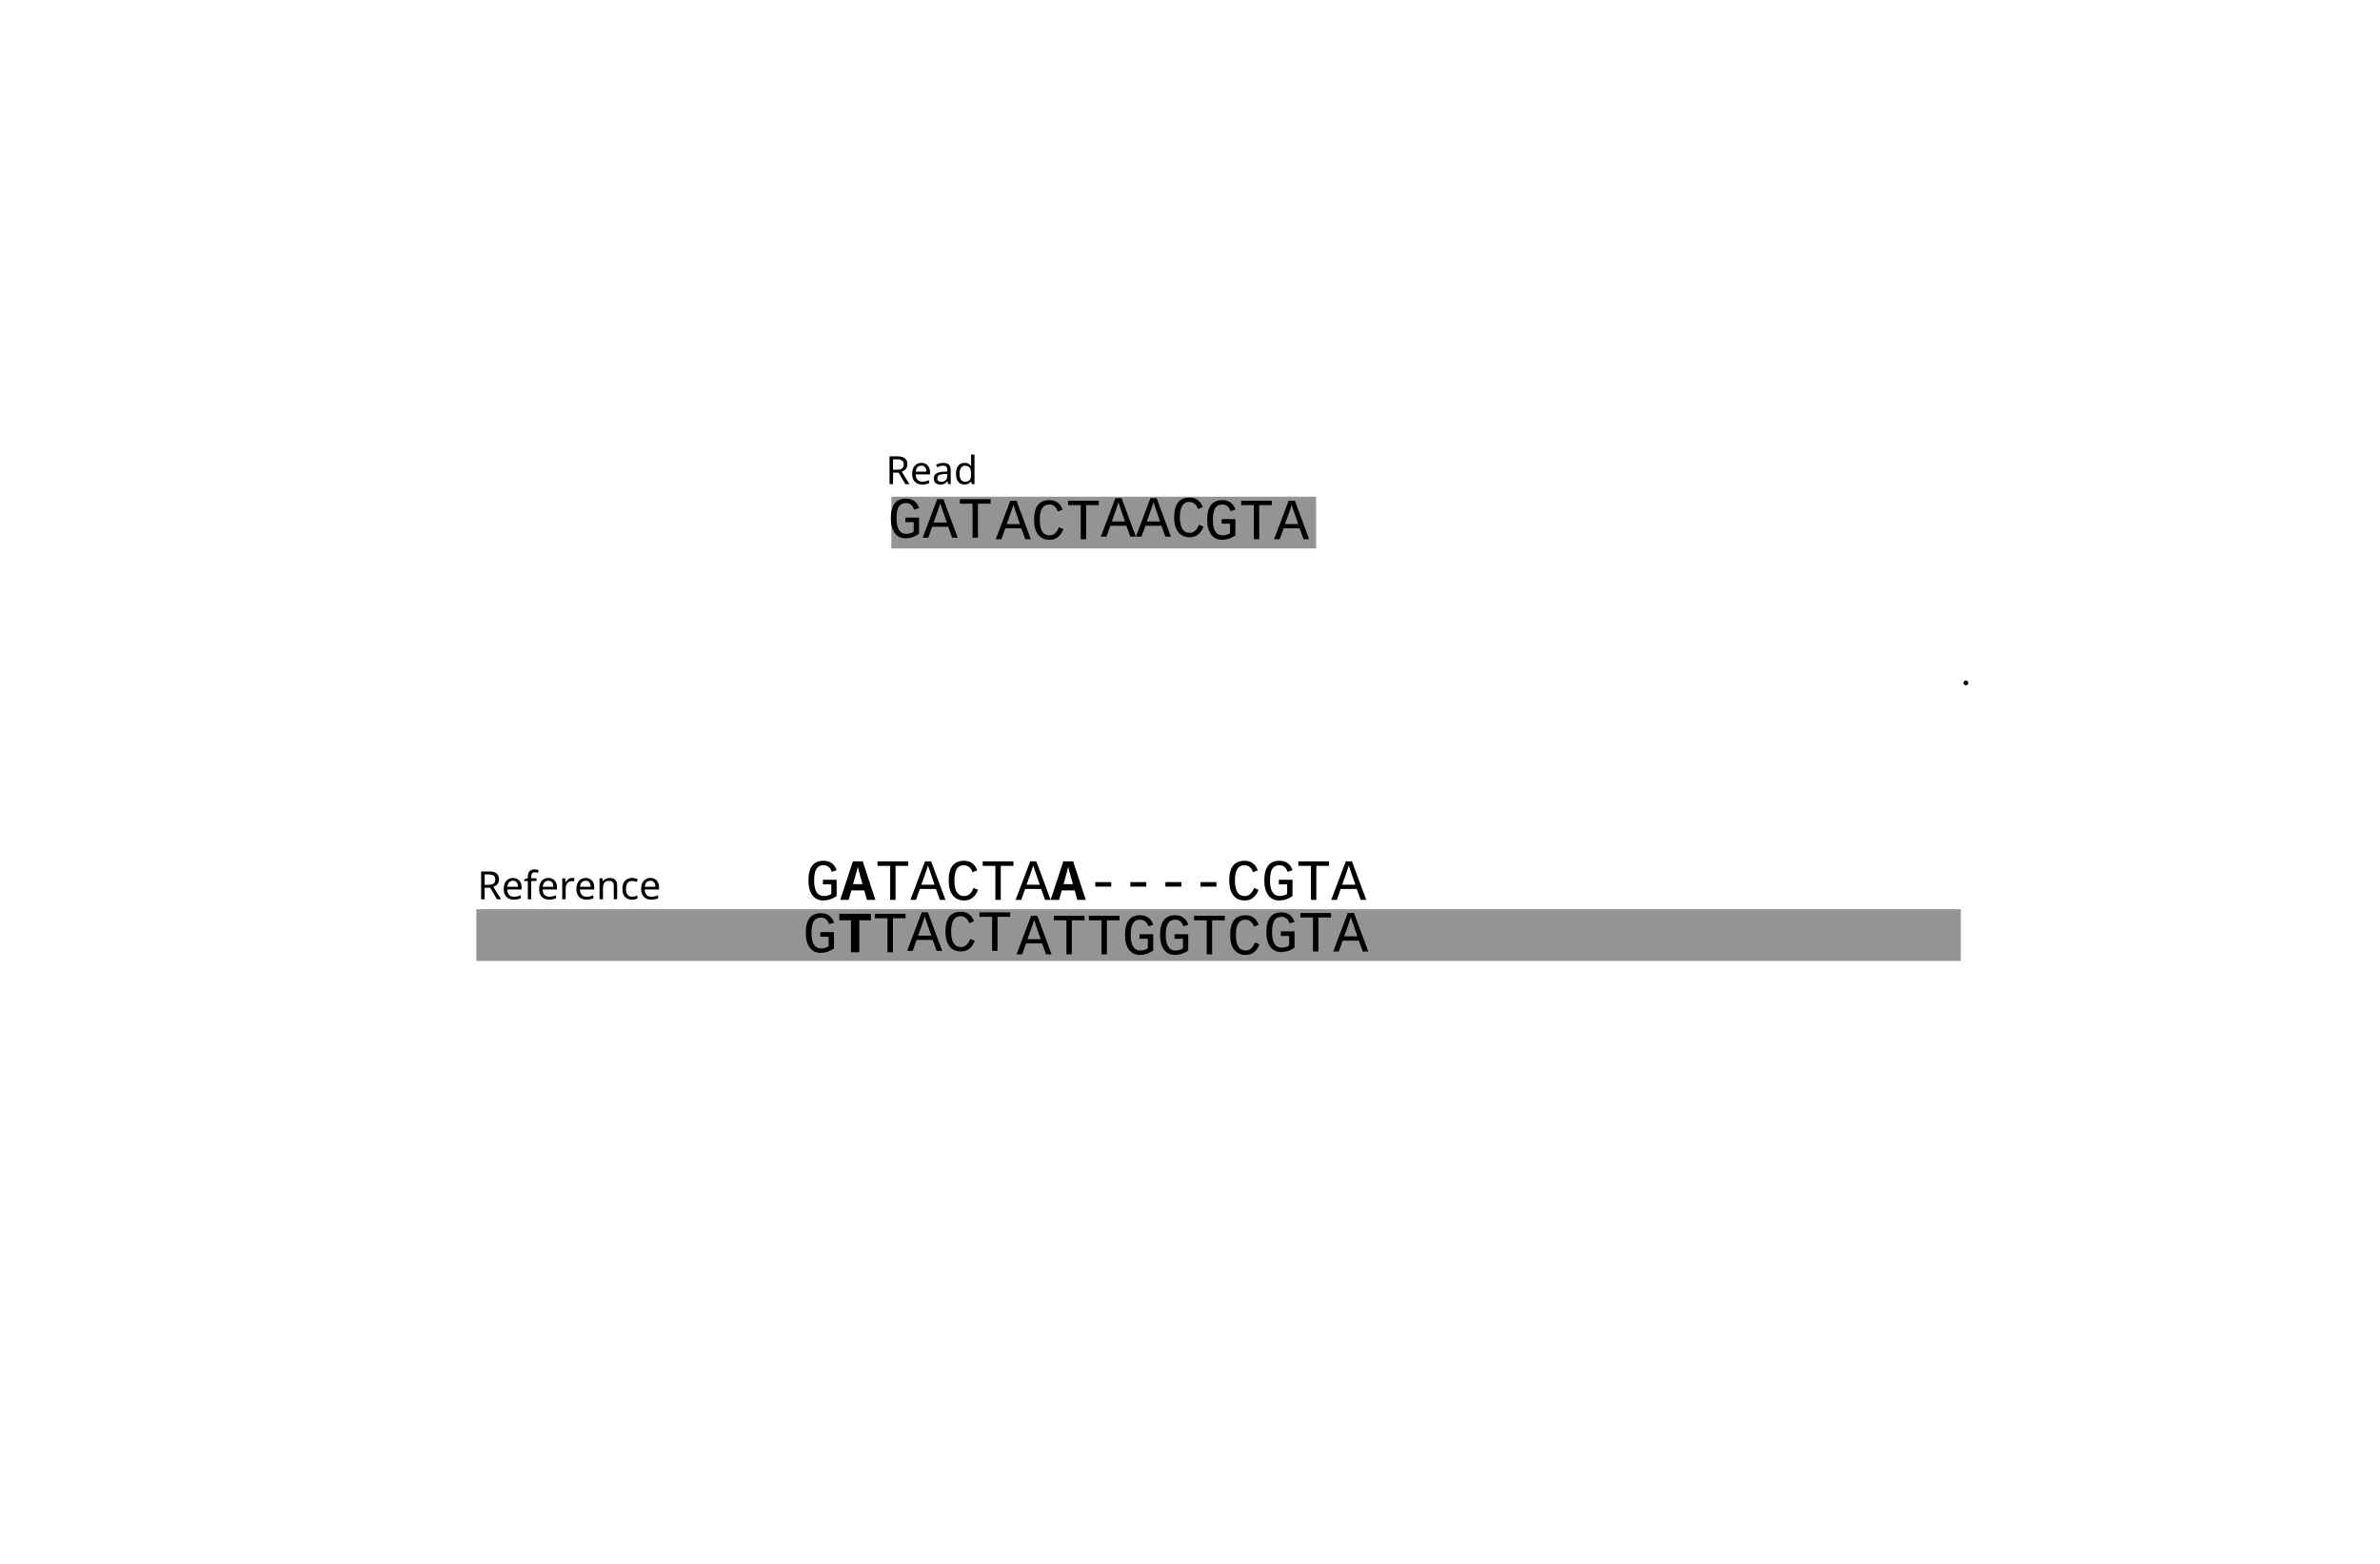
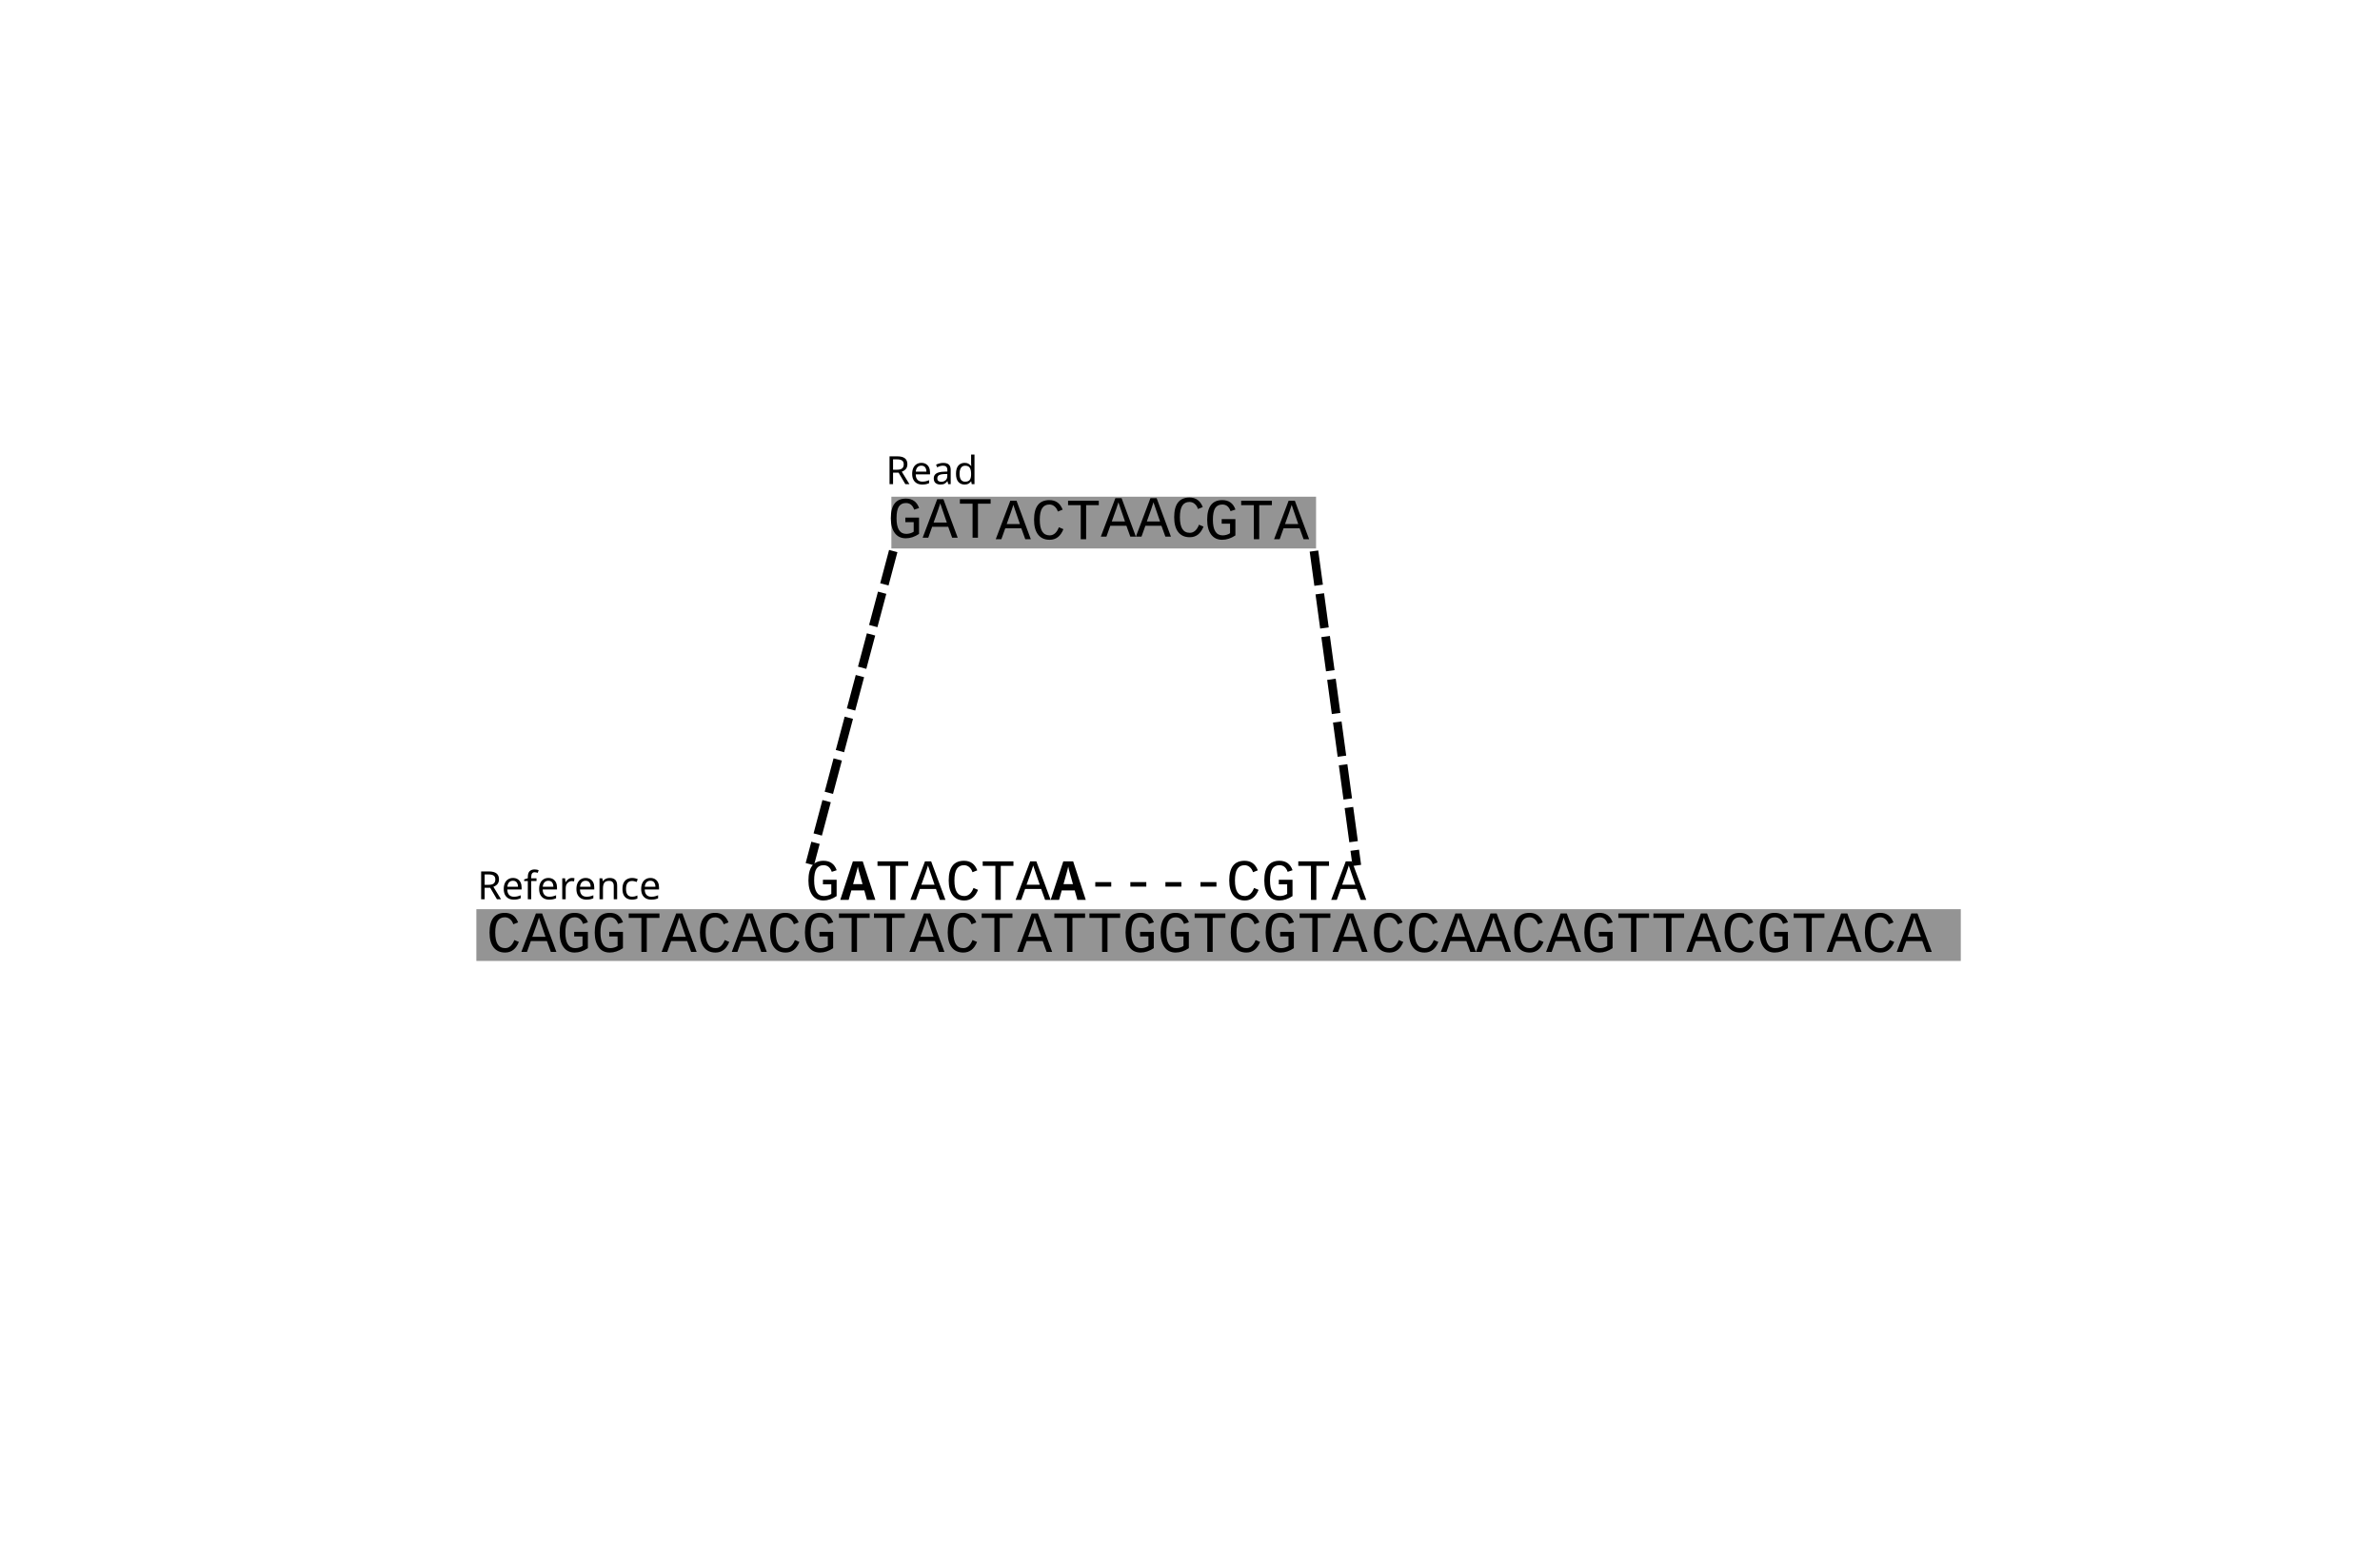
<svg xmlns="http://www.w3.org/2000/svg" width="689.631mm" height="453.047mm" viewBox="0 0 689.631 453.047" version="1.1" id="svg5" xml:space="preserve">
  <defs id="defs2" />
  <g id="layer1" transform="translate(-123.0018,-1393.002)">
    <path d="m 381.289,1536.942 h 123.056 v 14.999 H 381.289 Z" style="fill:#949494;fill-opacity:1;fill-rule:evenodd;stroke:none;stroke-width:5.167" id="path1049-9-6" />
    <path d="M 261.032,1656.471 H 691.162 V 1671.47 H 261.032 Z" style="fill:#949494;fill-opacity:1;fill-rule:evenodd;stroke:none;stroke-width:9.662" id="path1063-1-8-1" />
    <text xml:space="preserve" style="font-style:normal;font-variant:normal;font-weight:normal;font-stretch:normal;font-size:11.289px;font-family:'Courier New';-inkscape-font-specification:'Courier New, Normal';font-variant-ligatures:normal;font-variant-caps:normal;font-variant-numeric:normal;font-variant-east-asian:normal;fill:#000000;stroke-width:1.4;stroke-dasharray:none" x="380.19" y="1548.818" id="text250-67-3-4-1-3-8-7-2-3-03">
      <tspan style="font-style:normal;font-variant:normal;font-weight:normal;font-stretch:normal;font-size:16.933px;font-family:'Courier New';-inkscape-font-specification:'Courier New, Normal';font-variant-ligatures:normal;font-variant-caps:normal;font-variant-numeric:normal;font-variant-east-asian:normal;stroke-width:1.4;stroke-dasharray:none" x="380.19" y="1548.818" id="tspan35795-1-6">GAT</tspan>
    </text>
-     <text xml:space="preserve" style="font-style:normal;font-variant:normal;font-weight:normal;font-stretch:normal;font-size:11.289px;font-family:'Courier New';-inkscape-font-specification:'Courier New, Normal';font-variant-ligatures:normal;font-variant-caps:normal;font-variant-numeric:normal;font-variant-east-asian:normal;fill:#000000;stroke-width:1.4;stroke-dasharray:none" x="355.55" y="1668.954" id="text250-67-3-4-1-3-8-7-2-3-03-68">
-       <tspan style="font-style:normal;font-variant:normal;font-weight:normal;font-stretch:normal;font-size:16.933px;font-family:'Courier New';-inkscape-font-specification:'Courier New, Normal';font-variant-ligatures:normal;font-variant-caps:normal;font-variant-numeric:normal;font-variant-east-asian:normal;stroke-width:1.4;stroke-dasharray:none" x="355.55" y="1668.954" id="tspan35795-1-6-9">G<tspan style="font-weight:bold" id="tspan17217">T</tspan>T</tspan>
+     <text xml:space="preserve" style="font-style:normal;font-variant:normal;font-weight:normal;font-stretch:normal;font-size:11.289px;font-family:'Courier New';-inkscape-font-specification:'Courier New, Normal';font-variant-ligatures:normal;font-variant-caps:normal;font-variant-numeric:normal;font-variant-east-asian:normal;fill:#000000;stroke-width:1.4;stroke-dasharray:none" x="355.304" y="1668.862" id="text250-67-3-4-1-3-8-7-2-3-03-68">
+       <tspan style="font-style:normal;font-variant:normal;font-weight:normal;font-stretch:normal;font-size:16.933px;font-family:'Courier New';-inkscape-font-specification:'Courier New, Normal';font-variant-ligatures:normal;font-variant-caps:normal;font-variant-numeric:normal;font-variant-east-asian:normal;stroke-width:1.4;stroke-dasharray:none" x="355.304" y="1668.862" id="tspan35795-1-6-9">GTT</tspan>
    </text>
    <text xml:space="preserve" style="font-style:normal;font-variant:normal;font-weight:normal;font-stretch:normal;font-size:11.289px;font-family:'Courier New';-inkscape-font-specification:'Courier New, Normal';font-variant-ligatures:normal;font-variant-caps:normal;font-variant-numeric:normal;font-variant-east-asian:normal;fill:#000000;stroke-width:1.4;stroke-dasharray:none" x="441.978" y="1527.342" id="text250-67-3-4-1-3-8-7-2-3-03-8">
      <tspan style="font-style:normal;font-variant:normal;font-weight:normal;font-stretch:normal;font-size:16.933px;font-family:'Courier New';-inkscape-font-specification:'Courier New, Normal';font-variant-ligatures:normal;font-variant-caps:normal;font-variant-numeric:normal;font-variant-east-asian:normal;stroke-width:1.4;stroke-dasharray:none" x="441.978" y="1527.342" id="tspan35795-1-6-4" />
      <tspan style="font-style:normal;font-variant:normal;font-weight:normal;font-stretch:normal;font-size:16.933px;font-family:'Courier New';-inkscape-font-specification:'Courier New, Normal';font-variant-ligatures:normal;font-variant-caps:normal;font-variant-numeric:normal;font-variant-east-asian:normal;stroke-width:1.4;stroke-dasharray:none" x="441.978" y="1548.509" id="tspan12349">AAC</tspan>
+     </text>
+     <text xml:space="preserve" style="font-style:normal;font-variant:normal;font-weight:normal;font-stretch:normal;font-size:11.289px;font-family:'Courier New';-inkscape-font-specification:'Courier New, Normal';font-variant-ligatures:normal;font-variant-caps:normal;font-variant-numeric:normal;font-variant-east-asian:normal;fill:#000000;stroke-width:1.4;stroke-dasharray:none" x="520.181" y="1668.862" id="text250-67-3-4-1-3-8-7-2-3-03-8-36">
+       <tspan style="font-style:normal;font-variant:normal;font-weight:normal;font-stretch:normal;font-size:16.933px;font-family:'Courier New';-inkscape-font-specification:'Courier New, Normal';font-variant-ligatures:normal;font-variant-caps:normal;font-variant-numeric:normal;font-variant-east-asian:normal;stroke-width:1.4;stroke-dasharray:none" x="520.181" y="1668.862" id="tspan35795-1-6-4-7">CCAACAGTTACGTACA</tspan>
+       <tspan style="font-style:normal;font-variant:normal;font-weight:normal;font-stretch:normal;font-size:16.933px;font-family:'Courier New';-inkscape-font-specification:'Courier New, Normal';font-variant-ligatures:normal;font-variant-caps:normal;font-variant-numeric:normal;font-variant-east-asian:normal;stroke-width:1.4;stroke-dasharray:none" x="520.181" y="1685.007" id="tspan12349-5" />
+     </text>
+     <text xml:space="preserve" style="font-style:normal;font-variant:normal;font-weight:normal;font-stretch:normal;font-size:11.289px;font-family:'Courier New';-inkscape-font-specification:'Courier New, Normal';font-variant-ligatures:normal;font-variant-caps:normal;font-variant-numeric:normal;font-variant-east-asian:normal;fill:#000000;stroke-width:1.4;stroke-dasharray:none" x="263.909" y="1668.862" id="text250-67-3-4-1-3-8-7-2-3-03-8-36-3">
+       <tspan style="font-style:normal;font-variant:normal;font-weight:normal;font-stretch:normal;font-size:16.933px;font-family:'Courier New';-inkscape-font-specification:'Courier New, Normal';font-variant-ligatures:normal;font-variant-caps:normal;font-variant-numeric:normal;font-variant-east-asian:normal;stroke-width:1.4;stroke-dasharray:none" x="263.909" y="1668.862" id="tspan12349-5-6">CAGGTACAC</tspan>
    </text>
    <text xml:space="preserve" style="font-style:normal;font-variant:normal;font-weight:normal;font-stretch:normal;font-size:11.289px;font-family:'Courier New';-inkscape-font-specification:'Courier New, Normal';font-variant-ligatures:normal;font-variant-caps:normal;font-variant-numeric:normal;font-variant-east-asian:normal;fill:#000000;stroke-width:1.4;stroke-dasharray:none" x="411.537" y="1549.254" id="text250-67-3-4-1-3-8-7-2-3-03-6">
      <tspan style="font-style:normal;font-variant:normal;font-weight:normal;font-stretch:normal;font-size:16.933px;font-family:'Courier New';-inkscape-font-specification:'Courier New, Normal';font-variant-ligatures:normal;font-variant-caps:normal;font-variant-numeric:normal;font-variant-east-asian:normal;stroke-width:1.4;stroke-dasharray:none" x="411.537" y="1549.254" id="tspan35795-1-6-56">ACT</tspan>
    </text>
    <text xml:space="preserve" style="font-size:3.175px;fill:#000000;stroke-width:1.4;stroke-dasharray:none" x="379.664" y="1533.301" id="text250-67-3-3">
      <tspan id="tspan248-3-9-2" style="font-style:normal;font-variant:normal;font-weight:normal;font-stretch:normal;font-size:11.289px;font-family:sans-serif;-inkscape-font-specification:'sans-serif, Normal';font-variant-ligatures:normal;font-variant-caps:normal;font-variant-numeric:normal;font-variant-east-asian:normal;stroke-width:1.4;stroke-dasharray:none" x="379.664" y="1533.301">Read</tspan>
    </text>
    <text xml:space="preserve" style="font-size:3.175px;fill:#000000;stroke-width:1.4;stroke-dasharray:none" x="261.325" y="1653.595" id="text250-67-3-0">
      <tspan id="tspan248-3-9-6" style="font-style:normal;font-variant:normal;font-weight:normal;font-stretch:normal;font-size:11.289px;font-family:sans-serif;-inkscape-font-specification:'sans-serif, Normal';font-variant-ligatures:normal;font-variant-caps:normal;font-variant-numeric:normal;font-variant-east-asian:normal;stroke-width:1.4;stroke-dasharray:none" x="261.325" y="1653.595">Reference</tspan>
    </text>
-     <text xml:space="preserve" style="font-style:normal;font-variant:normal;font-weight:normal;font-stretch:normal;font-size:11.289px;font-family:'Courier New';-inkscape-font-specification:'Courier New, Normal';font-variant-ligatures:normal;font-variant-caps:normal;font-variant-numeric:normal;font-variant-east-asian:normal;fill:#000000;stroke-width:1.4;stroke-dasharray:none" x="417.557" y="1669.555" id="text250-67-3-4-1-3-8-7-2-3-03-1">
-       <tspan style="font-style:normal;font-variant:normal;font-weight:normal;font-stretch:normal;font-size:16.933px;font-family:'Courier New';-inkscape-font-specification:'Courier New, Normal';font-variant-ligatures:normal;font-variant-caps:normal;font-variant-numeric:normal;font-variant-east-asian:normal;stroke-width:1.4;stroke-dasharray:none" x="417.557" y="1669.555" id="tspan35795-1-6-5">ATTGGTC</tspan>
+     <text xml:space="preserve" style="font-style:normal;font-variant:normal;font-weight:normal;font-stretch:normal;font-size:11.289px;font-family:'Courier New';-inkscape-font-specification:'Courier New, Normal';font-variant-ligatures:normal;font-variant-caps:normal;font-variant-numeric:normal;font-variant-east-asian:normal;fill:#000000;stroke-width:1.4;stroke-dasharray:none" x="417.725" y="1668.862" id="text250-67-3-4-1-3-8-7-2-3-03-1">
+       <tspan style="font-style:normal;font-variant:normal;font-weight:normal;font-stretch:normal;font-size:16.933px;font-family:'Courier New';-inkscape-font-specification:'Courier New, Normal';font-variant-ligatures:normal;font-variant-caps:normal;font-variant-numeric:normal;font-variant-east-asian:normal;stroke-width:1.4;stroke-dasharray:none" x="417.725" y="1668.862" id="tspan35795-1-6-5">ATTGGTC</tspan>
    </text>
    <text xml:space="preserve" style="font-style:normal;font-variant:normal;font-weight:normal;font-stretch:normal;font-size:11.289px;font-family:'Courier New';-inkscape-font-specification:'Courier New, Normal';font-variant-ligatures:normal;font-variant-caps:normal;font-variant-numeric:normal;font-variant-east-asian:normal;fill:#000000;stroke-width:1.4;stroke-dasharray:none" x="471.859" y="1549.254" id="text250-67-3-4-1-3-8-7-2-3-03-9">
      <tspan style="font-style:normal;font-variant:normal;font-weight:normal;font-stretch:normal;font-size:16.933px;font-family:'Courier New';-inkscape-font-specification:'Courier New, Normal';font-variant-ligatures:normal;font-variant-caps:normal;font-variant-numeric:normal;font-variant-east-asian:normal;stroke-width:1.4;stroke-dasharray:none" x="471.859" y="1549.254" id="tspan35795-1-6-3">GTA</tspan>
    </text>
-     <text xml:space="preserve" style="font-style:normal;font-variant:normal;font-weight:normal;font-stretch:normal;font-size:11.289px;font-family:'Courier New';-inkscape-font-specification:'Courier New, Normal';font-variant-ligatures:normal;font-variant-caps:normal;font-variant-numeric:normal;font-variant-east-asian:normal;fill:#000000;stroke-width:1.4;stroke-dasharray:none" x="385.855" y="1668.542" id="text250-67-3-4-1-3-8-7-2-3-03-6-5">
-       <tspan style="font-style:normal;font-variant:normal;font-weight:normal;font-stretch:normal;font-size:16.933px;font-family:'Courier New';-inkscape-font-specification:'Courier New, Normal';font-variant-ligatures:normal;font-variant-caps:normal;font-variant-numeric:normal;font-variant-east-asian:normal;stroke-width:1.4;stroke-dasharray:none" x="385.855" y="1668.542" id="tspan35795-1-6-56-2">ACT</tspan>
+     <text xml:space="preserve" style="font-style:normal;font-variant:normal;font-weight:normal;font-stretch:normal;font-size:11.289px;font-family:'Courier New';-inkscape-font-specification:'Courier New, Normal';font-variant-ligatures:normal;font-variant-caps:normal;font-variant-numeric:normal;font-variant-east-asian:normal;fill:#000000;stroke-width:1.4;stroke-dasharray:none" x="386.514" y="1668.862" id="text250-67-3-4-1-3-8-7-2-3-03-6-5">
+       <tspan style="font-style:normal;font-variant:normal;font-weight:normal;font-stretch:normal;font-size:16.933px;font-family:'Courier New';-inkscape-font-specification:'Courier New, Normal';font-variant-ligatures:normal;font-variant-caps:normal;font-variant-numeric:normal;font-variant-east-asian:normal;stroke-width:1.4;stroke-dasharray:none" x="386.514" y="1668.862" id="tspan35795-1-6-56-2">ACT</tspan>
    </text>
-     <text xml:space="preserve" style="font-style:normal;font-variant:normal;font-weight:normal;font-stretch:normal;font-size:11.289px;font-family:'Courier New';-inkscape-font-specification:'Courier New, Normal';font-variant-ligatures:normal;font-variant-caps:normal;font-variant-numeric:normal;font-variant-east-asian:normal;fill:#000000;stroke-width:1.4;stroke-dasharray:none" x="488.998" y="1668.73" id="text250-67-3-4-1-3-8-7-2-3-03-9-5">
-       <tspan style="font-style:normal;font-variant:normal;font-weight:normal;font-stretch:normal;font-size:16.933px;font-family:'Courier New';-inkscape-font-specification:'Courier New, Normal';font-variant-ligatures:normal;font-variant-caps:normal;font-variant-numeric:normal;font-variant-east-asian:normal;stroke-width:1.4;stroke-dasharray:none" x="488.998" y="1668.73" id="tspan35795-1-6-3-4">GTA</tspan>
+     <text xml:space="preserve" style="font-style:normal;font-variant:normal;font-weight:normal;font-stretch:normal;font-size:11.289px;font-family:'Courier New';-inkscape-font-specification:'Courier New, Normal';font-variant-ligatures:normal;font-variant-caps:normal;font-variant-numeric:normal;font-variant-east-asian:normal;fill:#000000;stroke-width:1.4;stroke-dasharray:none" x="488.797" y="1668.862" id="text250-67-3-4-1-3-8-7-2-3-03-9-5">
+       <tspan style="font-style:normal;font-variant:normal;font-weight:normal;font-stretch:normal;font-size:16.933px;font-family:'Courier New';-inkscape-font-specification:'Courier New, Normal';font-variant-ligatures:normal;font-variant-caps:normal;font-variant-numeric:normal;font-variant-east-asian:normal;stroke-width:1.4;stroke-dasharray:none" x="488.797" y="1668.862" id="tspan35795-1-6-3-4">GTA</tspan>
    </text>
-     <circle id="path15897" style="fill:#000000;stroke:#000000;stroke-width:0.265" cx="692.641" cy="1590.902" r="0.562" />
    <text xml:space="preserve" style="font-style:normal;font-variant:normal;font-weight:normal;font-stretch:normal;font-size:11.289px;font-family:'Courier New';-inkscape-font-specification:'Courier New, Normal';font-variant-ligatures:normal;font-variant-caps:normal;font-variant-numeric:normal;font-variant-east-asian:normal;fill:#000000;stroke-width:1.4;stroke-dasharray:none" x="356.317" y="1632.606" id="text250-67-3-4-1-3-8-7-2-3-03-8-3">
      <tspan style="font-style:normal;font-variant:normal;font-weight:normal;font-stretch:normal;font-size:16.933px;font-family:'Courier New';-inkscape-font-specification:'Courier New, Normal';font-variant-ligatures:normal;font-variant-caps:normal;font-variant-numeric:normal;font-variant-east-asian:normal;fill:#000000;stroke-width:1.4;stroke-dasharray:none" x="356.317" y="1632.606" id="tspan35795-1-6-4-1" />
      <tspan style="font-style:normal;font-variant:normal;font-weight:normal;font-stretch:normal;font-size:16.933px;font-family:'Courier New';-inkscape-font-specification:'Courier New, Normal';font-variant-ligatures:normal;font-variant-caps:normal;font-variant-numeric:normal;font-variant-east-asian:normal;fill:#000000;stroke-width:1.4;stroke-dasharray:none" x="356.317" y="1653.773" id="tspan12349-4">G<tspan style="font-weight:bold" id="tspan17215">A</tspan>TACTA<tspan style="font-weight:bold;fill:#000000" id="tspan13520">A</tspan>----CGTA</tspan>
    </text>
+     <path style="fill:#949494;stroke:#000000;stroke-width:2.5;stroke-dasharray:10, 2.5" d="m 381.83,1552.687 -24.172,90.738" id="path529" />
+     <path style="fill:#949494;stroke:#000000;stroke-width:2.5;stroke-dasharray:10, 2.5" d="m 503.737,1552.693 12.419,91.095" id="path531" />
  </g>
</svg>
